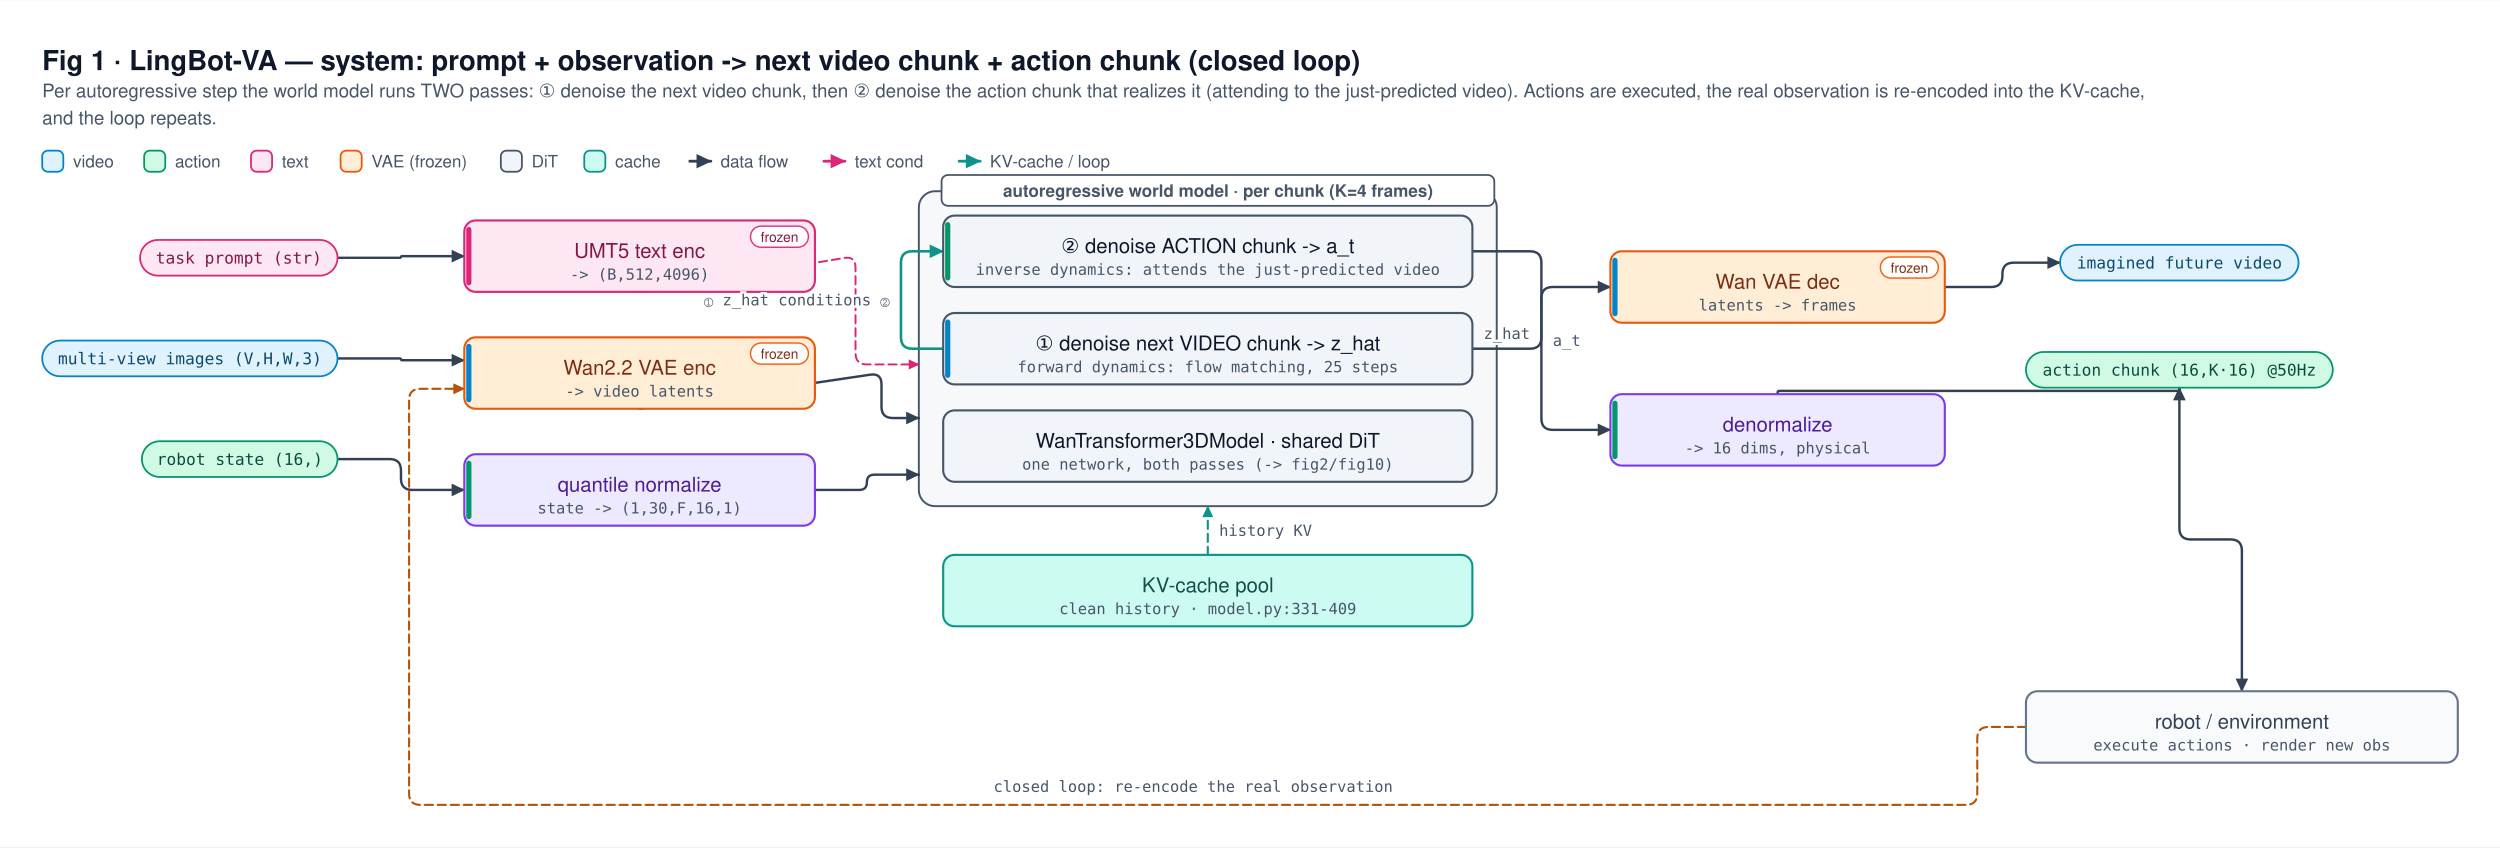
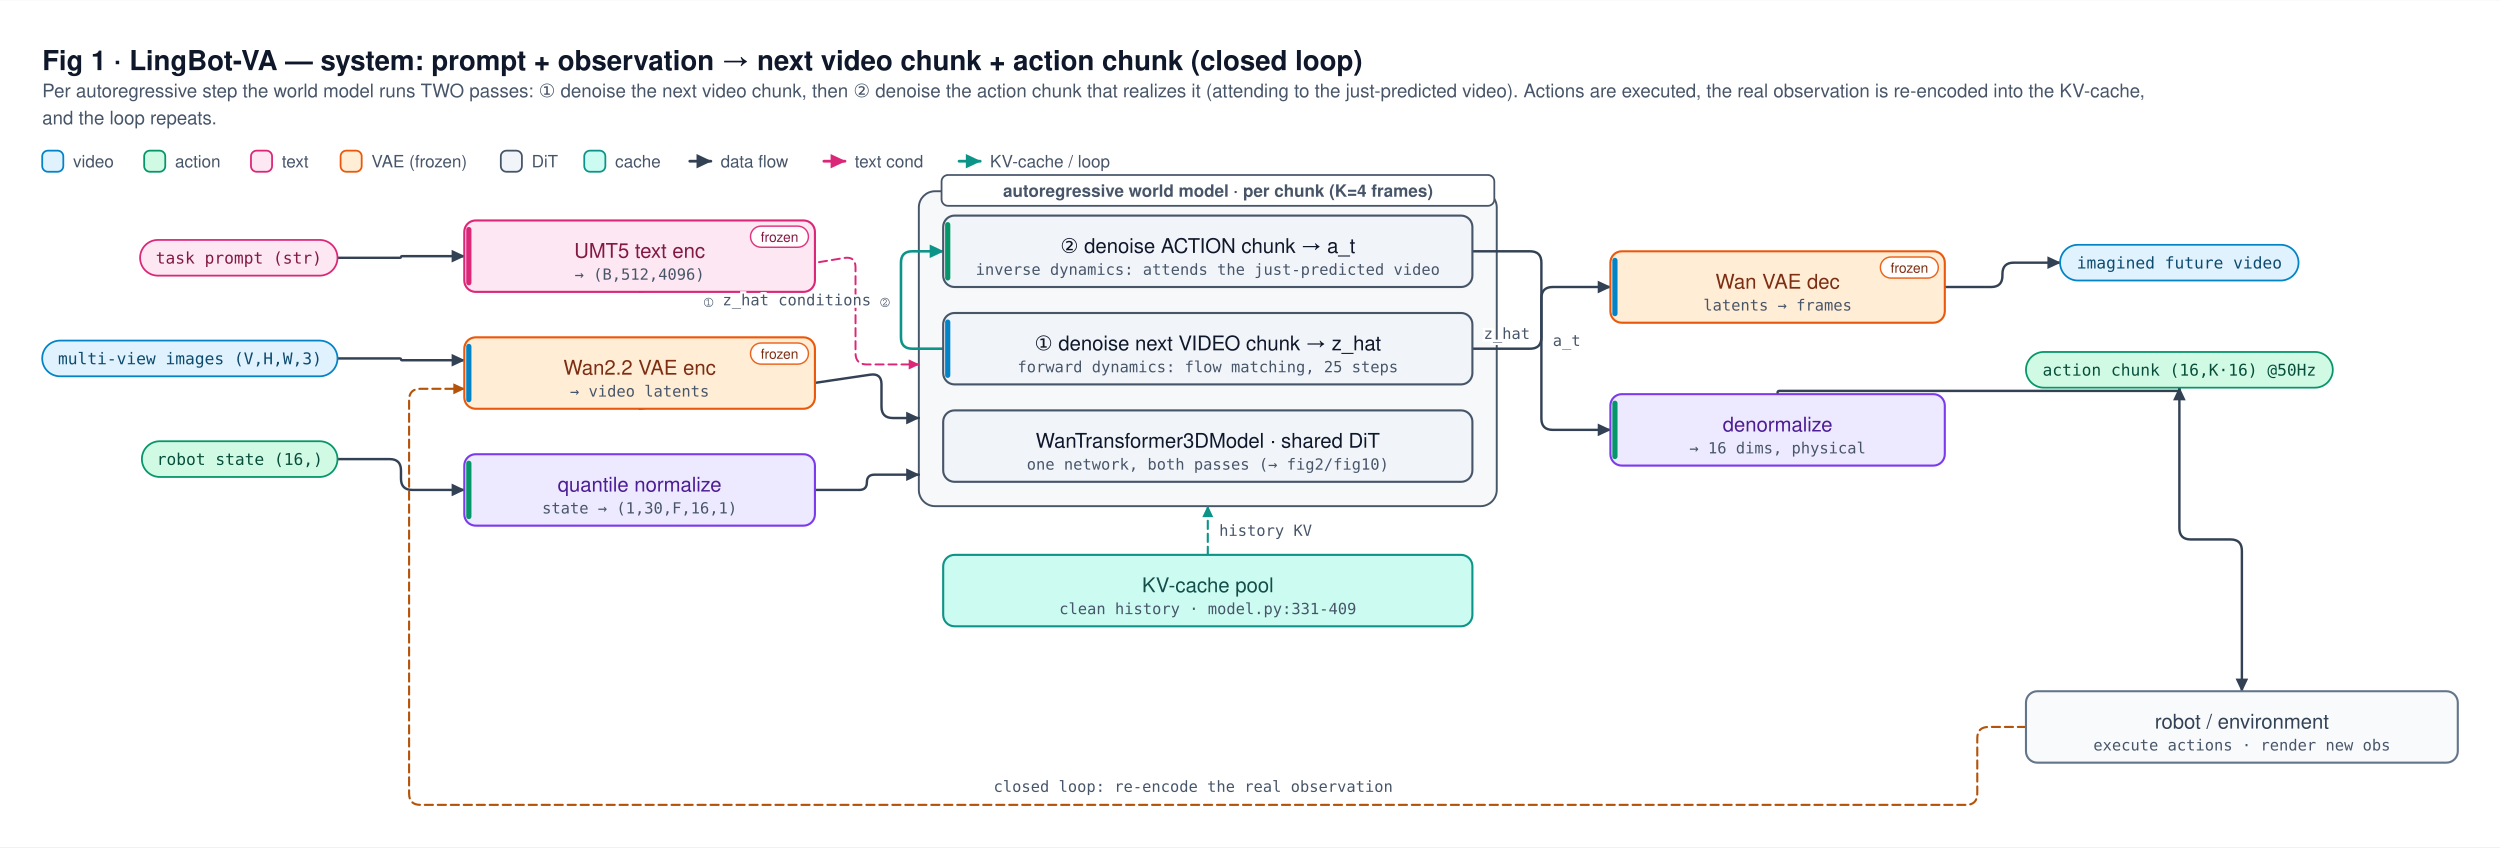
<svg xmlns="http://www.w3.org/2000/svg" viewBox="34.0 2.4 1540.0 521.6" width="1540" height="522">
  <defs>
    <marker id="arr-334155" viewBox="0 0 10 10" refX="8.5" refY="5" markerWidth="6.5" markerHeight="6.5" orient="auto-start-reverse">
      <path d="M0.5,1 L9,5 L0.5,9 Z" fill="#334155" />
    </marker>
    <marker id="arr-DB2777" viewBox="0 0 10 10" refX="8.5" refY="5" markerWidth="6.5" markerHeight="6.5" orient="auto-start-reverse">
      <path d="M0.5,1 L9,5 L0.5,9 Z" fill="#DB2777" />
    </marker>
    <marker id="arr-0D9488" viewBox="0 0 10 10" refX="8.5" refY="5" markerWidth="6.5" markerHeight="6.5" orient="auto-start-reverse">
      <path d="M0.5,1 L9,5 L0.5,9 Z" fill="#0D9488" />
    </marker>
    <marker id="arr-B45309" viewBox="0 0 10 10" refX="8.5" refY="5" markerWidth="6.5" markerHeight="6.5" orient="auto-start-reverse">
      <path d="M0.5,1 L9,5 L0.5,9 Z" fill="#B45309" />
    </marker>
  </defs>
  <rect x="34.0" y="2.4" width="1540.0" height="521.6" fill="#FFFFFF" />
  <g id="frames">
    <rect x="600.0" y="120.0" width="356.0" height="194.0" rx="10" fill="rgba(71,85,105,0.04)" stroke="#475569" stroke-width="1.2" />
  </g>
  <g id="edges">
    <path d="M 241.9,161.0 L 280.5,161.0 Q 281.0,161.0 281.0,160.5 L 281.0,160.5 Q 281.0,160.0 281.5,160.0 L 320.0,160.0" fill="none" stroke="#334155" stroke-width="1.5" stroke-linejoin="round" stroke-linecap="round" marker-end="url(#arr-334155)" />
    <path d="M 241.9,223.0 L 280.4,223.0 Q 281.0,223.0 281.0,223.5 L 281.0,223.5 Q 281.0,224.1 281.5,224.1 L 320.0,224.1" fill="none" stroke="#334155" stroke-width="1.5" stroke-linejoin="round" stroke-linecap="round" marker-end="url(#arr-334155)" />
    <path d="M 241.9,285.0 L 274.0,285.0 Q 281.0,285.0 281.0,292.0 L 281.0,297.0 Q 281.0,304.0 288.0,304.0 L 320.0,304.0" fill="none" stroke="#334155" stroke-width="1.5" stroke-linejoin="round" stroke-linecap="round" marker-end="url(#arr-334155)" />
    <path d="M 428.0,182.0 L 554.1,161.1 Q 561.0,160.0 561.0,167.0 L 561.0,219.7 Q 561.0,226.7 568.0,226.7 L 600.0,226.7" fill="none" stroke="#DB2777" stroke-width="1.2" stroke-linejoin="round" stroke-linecap="round" stroke-dasharray="5 3" marker-end="url(#arr-DB2777)" />
    <path d="M 428.0,254.0 L 570.1,233.0 Q 577.0,232.0 577.0,239.0 L 577.0,252.7 Q 577.0,259.7 584.0,259.7 L 600.0,259.7" fill="none" stroke="#334155" stroke-width="1.5" stroke-linejoin="round" stroke-linecap="round" marker-end="url(#arr-334155)" />
    <path d="M 536.0,304.0 L 563.3,304.0 Q 568.0,304.0 568.0,299.3 L 568.0,299.3 Q 568.0,294.6 572.7,294.6 L 600.0,294.6" fill="none" stroke="#334155" stroke-width="1.5" stroke-linejoin="round" stroke-linecap="round" marker-end="url(#arr-334155)" />
    <path d="M 615.0,217.0 L 596.0,217.0 Q 589.0,217.0 589.0,210.0 L 589.0,164.0 Q 589.0,157.0 596.0,157.0 L 615.0,157.0" fill="none" stroke="#0D9488" stroke-width="1.6" stroke-linejoin="round" stroke-linecap="round" marker-end="url(#arr-0D9488)" />
    <path d="M 778.0,344.0 L 778.0,314.0" fill="none" stroke="#0D9488" stroke-width="1.3" stroke-linejoin="round" stroke-linecap="round" stroke-dasharray="5 3" marker-end="url(#arr-0D9488)" />
    <path d="M 941.0,217.0 L 976.5,217.0 Q 983.5,217.0 983.5,210.0 L 983.5,186.0 Q 983.5,179.0 990.5,179.0 L 1026.0,179.0" fill="none" stroke="#334155" stroke-width="1.5" stroke-linejoin="round" stroke-linecap="round" marker-end="url(#arr-334155)" />
    <path d="M 941.0,157.0 L 976.5,157.0 Q 983.5,157.0 983.5,164.0 L 983.5,260.0 Q 983.5,267.0 990.5,267.0 L 1026.0,267.0" fill="none" stroke="#334155" stroke-width="1.5" stroke-linejoin="round" stroke-linecap="round" marker-end="url(#arr-334155)" />
    <path d="M 1232.0,179.0 L 1260.5,179.0 Q 1267.5,179.0 1267.5,172.0 L 1267.5,171.0 Q 1267.5,164.0 1274.5,164.0 L 1303.0,164.0" fill="none" stroke="#334155" stroke-width="1.5" stroke-linejoin="round" stroke-linecap="round" marker-end="url(#arr-334155)" />
    <path d="M 1129.0,245.0 L 1129.0,244.0 Q 1129.0,243.0 1130.0,243.0 L 1375.5,243.0 Q 1376.5,243.0 1376.5,242.0 L 1376.5,241.0" fill="none" stroke="#334155" stroke-width="1.5" stroke-linejoin="round" stroke-linecap="round" marker-end="url(#arr-334155)" />
    <path d="M 1376.5,241.0 L 1376.5,327.5 Q 1376.5,334.5 1383.5,334.5 L 1408.0,334.5 Q 1415.0,334.5 1415.0,341.5 L 1415.0,428.0" fill="none" stroke="#334155" stroke-width="1.5" stroke-linejoin="round" stroke-linecap="round" marker-end="url(#arr-334155)" />
    <path d="M 1282.0,450.0 L 1259.0,450.0 Q 1252.0,450.0 1252.0,457.0 L 1252.0,491.0 Q 1252.0,498.0 1245.0,498.0 L 293.0,498.0 Q 286.0,498.0 286.0,491.0 L 286.0,248.7 Q 286.0,241.7 293.0,241.7 L 320.0,241.7" fill="none" stroke="#B45309" stroke-width="1.3" stroke-linejoin="round" stroke-linecap="round" stroke-dasharray="5 3" marker-end="url(#arr-B45309)" />
  </g>
  <g id="nodes">
    <rect x="120.3" y="150.0" width="121.6" height="22.0" rx="11.0" fill="#FCE7F3" stroke="#DB2777" stroke-width="1.1" />
    <text x="181.1" y="164.6" font-family="SF Mono, Menlo, Consolas, monospace" font-size="10.0px" fill="#831843" text-anchor="middle">task prompt (str)</text>
    <rect x="60.0" y="212.0" width="181.9" height="22.0" rx="11.0" fill="#E0F2FE" stroke="#0284C7" stroke-width="1.1" />
    <text x="151.0" y="226.6" font-family="SF Mono, Menlo, Consolas, monospace" font-size="10.0px" fill="#0C4A6E" text-anchor="middle">multi-view images (V,H,W,3)</text>
    <rect x="121.4" y="274.0" width="120.5" height="22.0" rx="11.0" fill="#D1FAE5" stroke="#059669" stroke-width="1.1" />
    <text x="181.7" y="288.6" font-family="SF Mono, Menlo, Consolas, monospace" font-size="10.0px" fill="#064E3B" text-anchor="middle">robot state (16,)</text>
    <rect x="320.0" y="138.0" width="216.0" height="44.0" rx="7" fill="#FCE7F3" stroke="#DB2777" stroke-width="1.3" />
    <rect x="321.2" y="142.0" width="3.2" height="36.0" rx="1.6" fill="#DB2777" />
    <text x="428.0" y="161.0" font-family="Helvetica Neue, Helvetica, Arial, sans-serif" font-size="12.5px" fill="#831843" text-anchor="middle" font-weight="500">UMT5 text enc</text>
-     <text x="428.0" y="174.5" font-family="SF Mono, Menlo, Consolas, monospace" font-size="9.5px" fill="#475569" text-anchor="middle">-&gt; (B,512,4096)</text>
+     <text x="428.0" y="174.5" font-family="SF Mono, Menlo, Consolas, monospace" font-size="9.5px" fill="#475569" text-anchor="middle">→ (B,512,4096)</text>
    <rect x="320.0" y="210.0" width="216.0" height="44.0" rx="7" fill="#FFEDD5" stroke="#EA580C" stroke-width="1.3" />
    <rect x="321.2" y="214.0" width="3.2" height="36.0" rx="1.6" fill="#0284C7" />
    <text x="428.0" y="233.0" font-family="Helvetica Neue, Helvetica, Arial, sans-serif" font-size="12.5px" fill="#7C2D12" text-anchor="middle" font-weight="500">Wan2.2 VAE enc</text>
-     <text x="428.0" y="246.5" font-family="SF Mono, Menlo, Consolas, monospace" font-size="9.5px" fill="#475569" text-anchor="middle">-&gt; video latents</text>
+     <text x="428.0" y="246.5" font-family="SF Mono, Menlo, Consolas, monospace" font-size="9.5px" fill="#475569" text-anchor="middle">→ video latents</text>
    <rect x="320.0" y="282.0" width="216.0" height="44.0" rx="7" fill="#EDE9FE" stroke="#7C3AED" stroke-width="1.3" />
    <rect x="321.2" y="286.0" width="3.2" height="36.0" rx="1.6" fill="#059669" />
    <text x="428.0" y="305.0" font-family="Helvetica Neue, Helvetica, Arial, sans-serif" font-size="12.5px" fill="#4C1D95" text-anchor="middle" font-weight="500">quantile normalize</text>
-     <text x="428.0" y="318.5" font-family="SF Mono, Menlo, Consolas, monospace" font-size="9.5px" fill="#475569" text-anchor="middle">state -&gt; (1,30,F,16,1)</text>
+     <text x="428.0" y="318.5" font-family="SF Mono, Menlo, Consolas, monospace" font-size="9.5px" fill="#475569" text-anchor="middle">state → (1,30,F,16,1)</text>
    <rect x="615.0" y="135.0" width="326.0" height="44.0" rx="7" fill="#F1F5F9" stroke="#475569" stroke-width="1.3" />
    <rect x="616.2" y="139.0" width="3.2" height="36.0" rx="1.6" fill="#059669" />
-     <text x="778.0" y="158.0" font-family="Helvetica Neue, Helvetica, Arial, sans-serif" font-size="12.5px" fill="#0F172A" text-anchor="middle" font-weight="500">② denoise ACTION chunk -&gt; a_t</text>
+     <text x="778.0" y="158.0" font-family="Helvetica Neue, Helvetica, Arial, sans-serif" font-size="12.5px" fill="#0F172A" text-anchor="middle" font-weight="500">② denoise ACTION chunk → a_t</text>
    <text x="778.0" y="171.5" font-family="SF Mono, Menlo, Consolas, monospace" font-size="9.5px" fill="#475569" text-anchor="middle">inverse dynamics: attends the just-predicted video</text>
    <rect x="615.0" y="195.0" width="326.0" height="44.0" rx="7" fill="#F1F5F9" stroke="#475569" stroke-width="1.3" />
    <rect x="616.2" y="199.0" width="3.2" height="36.0" rx="1.6" fill="#0284C7" />
-     <text x="778.0" y="218.0" font-family="Helvetica Neue, Helvetica, Arial, sans-serif" font-size="12.5px" fill="#0F172A" text-anchor="middle" font-weight="500">① denoise next VIDEO chunk -&gt; z_hat</text>
+     <text x="778.0" y="218.0" font-family="Helvetica Neue, Helvetica, Arial, sans-serif" font-size="12.5px" fill="#0F172A" text-anchor="middle" font-weight="500">① denoise next VIDEO chunk → z_hat</text>
    <text x="778.0" y="231.5" font-family="SF Mono, Menlo, Consolas, monospace" font-size="9.5px" fill="#475569" text-anchor="middle">forward dynamics: flow matching, 25 steps</text>
    <rect x="615.0" y="255.0" width="326.0" height="44.0" rx="7" fill="#F1F5F9" stroke="#475569" stroke-width="1.3" />
    <text x="778.0" y="278.0" font-family="Helvetica Neue, Helvetica, Arial, sans-serif" font-size="12.5px" fill="#0F172A" text-anchor="middle" font-weight="500">WanTransformer3DModel  ·  shared DiT</text>
-     <text x="778.0" y="291.5" font-family="SF Mono, Menlo, Consolas, monospace" font-size="9.5px" fill="#475569" text-anchor="middle">one network, both passes  (-&gt; fig2/fig10)</text>
+     <text x="778.0" y="291.5" font-family="SF Mono, Menlo, Consolas, monospace" font-size="9.5px" fill="#475569" text-anchor="middle">one network, both passes  (→ fig2/fig10)</text>
    <rect x="615.0" y="344.0" width="326.0" height="44.0" rx="7" fill="#CCFBF1" stroke="#0D9488" stroke-width="1.3" />
    <text x="778.0" y="367.0" font-family="Helvetica Neue, Helvetica, Arial, sans-serif" font-size="12.5px" fill="#134E4A" text-anchor="middle" font-weight="500">KV-cache pool</text>
    <text x="778.0" y="380.5" font-family="SF Mono, Menlo, Consolas, monospace" font-size="9.5px" fill="#475569" text-anchor="middle">clean history · model.py:331-409</text>
    <rect x="1026.0" y="157.0" width="206.0" height="44.0" rx="7" fill="#FFEDD5" stroke="#EA580C" stroke-width="1.3" />
    <rect x="1027.2" y="161.0" width="3.2" height="36.0" rx="1.6" fill="#0284C7" />
    <text x="1129.0" y="180.0" font-family="Helvetica Neue, Helvetica, Arial, sans-serif" font-size="12.5px" fill="#7C2D12" text-anchor="middle" font-weight="500">Wan VAE dec</text>
-     <text x="1129.0" y="193.5" font-family="SF Mono, Menlo, Consolas, monospace" font-size="9.5px" fill="#475569" text-anchor="middle">latents -&gt; frames</text>
+     <text x="1129.0" y="193.5" font-family="SF Mono, Menlo, Consolas, monospace" font-size="9.5px" fill="#475569" text-anchor="middle">latents → frames</text>
    <rect x="1026.0" y="245.0" width="206.0" height="44.0" rx="7" fill="#EDE9FE" stroke="#7C3AED" stroke-width="1.3" />
    <rect x="1027.2" y="249.0" width="3.2" height="36.0" rx="1.6" fill="#059669" />
    <text x="1129.0" y="268.0" font-family="Helvetica Neue, Helvetica, Arial, sans-serif" font-size="12.5px" fill="#4C1D95" text-anchor="middle" font-weight="500">denormalize</text>
-     <text x="1129.0" y="281.5" font-family="SF Mono, Menlo, Consolas, monospace" font-size="9.5px" fill="#475569" text-anchor="middle">-&gt; 16 dims, physical</text>
+     <text x="1129.0" y="281.5" font-family="SF Mono, Menlo, Consolas, monospace" font-size="9.5px" fill="#475569" text-anchor="middle">→ 16 dims, physical</text>
    <rect x="1303.0" y="153.0" width="146.9" height="22.0" rx="11.0" fill="#E0F2FE" stroke="#0284C7" stroke-width="1.1" />
    <text x="1376.5" y="167.6" font-family="SF Mono, Menlo, Consolas, monospace" font-size="10.0px" fill="#0C4A6E" text-anchor="middle">imagined future video</text>
    <rect x="1282.0" y="219.0" width="189.0" height="22.0" rx="11.0" fill="#D1FAE5" stroke="#059669" stroke-width="1.1" />
    <text x="1376.5" y="233.6" font-family="SF Mono, Menlo, Consolas, monospace" font-size="10.0px" fill="#064E3B" text-anchor="middle">action chunk (16,K·16) @50Hz</text>
    <rect x="1282.0" y="428.0" width="266.0" height="44.0" rx="7" fill="#F8FAFC" stroke="#64748B" stroke-width="1.3" />
    <text x="1415.0" y="451.0" font-family="Helvetica Neue, Helvetica, Arial, sans-serif" font-size="12.5px" fill="#334155" text-anchor="middle" font-weight="500">robot / environment</text>
    <text x="1415.0" y="464.5" font-family="SF Mono, Menlo, Consolas, monospace" font-size="9.5px" fill="#475569" text-anchor="middle">execute actions · render new obs</text>
    <rect x="60.0" y="95.0" width="13.0" height="13.0" rx="3.5" fill="#E0F2FE" stroke="#0284C7" stroke-width="1.1" />
    <text x="79.0" y="105.3" font-family="Helvetica Neue, Helvetica, Arial, sans-serif" font-size="10.5px" fill="#475569" text-anchor="start">video</text>
    <rect x="122.8" y="95.0" width="13.0" height="13.0" rx="3.5" fill="#D1FAE5" stroke="#059669" stroke-width="1.1" />
    <text x="141.8" y="105.3" font-family="Helvetica Neue, Helvetica, Arial, sans-serif" font-size="10.5px" fill="#475569" text-anchor="start">action</text>
    <rect x="188.6" y="95.0" width="13.0" height="13.0" rx="3.5" fill="#FCE7F3" stroke="#DB2777" stroke-width="1.1" />
    <text x="207.6" y="105.3" font-family="Helvetica Neue, Helvetica, Arial, sans-serif" font-size="10.5px" fill="#475569" text-anchor="start">text</text>
    <rect x="243.8" y="95.0" width="13.0" height="13.0" rx="3.5" fill="#FFEDD5" stroke="#EA580C" stroke-width="1.1" />
    <text x="262.8" y="105.3" font-family="Helvetica Neue, Helvetica, Arial, sans-serif" font-size="10.5px" fill="#475569" text-anchor="start">VAE (frozen)</text>
    <rect x="342.5" y="95.0" width="13.0" height="13.0" rx="3.5" fill="#F1F5F9" stroke="#475569" stroke-width="1.1" />
    <text x="361.5" y="105.3" font-family="Helvetica Neue, Helvetica, Arial, sans-serif" font-size="10.5px" fill="#475569" text-anchor="start">DiT</text>
    <rect x="393.9" y="95.0" width="13.0" height="13.0" rx="3.5" fill="#CCFBF1" stroke="#0D9488" stroke-width="1.1" />
    <text x="412.9" y="105.3" font-family="Helvetica Neue, Helvetica, Arial, sans-serif" font-size="10.5px" fill="#475569" text-anchor="start">cache</text>
    <path d="M 458.9,101.5 L 471.9,101.5" fill="none" stroke="#334155" stroke-width="1.7" stroke-linejoin="round" stroke-linecap="round" marker-end="url(#arr-334155)" />
    <text x="477.9" y="105.3" font-family="Helvetica Neue, Helvetica, Arial, sans-serif" font-size="10.5px" fill="#475569" text-anchor="start">data flow</text>
    <path d="M 541.5,101.5 L 554.5,101.5" fill="none" stroke="#DB2777" stroke-width="1.7" stroke-linejoin="round" stroke-linecap="round" stroke-dasharray="5 3" marker-end="url(#arr-DB2777)" />
    <text x="560.5" y="105.3" font-family="Helvetica Neue, Helvetica, Arial, sans-serif" font-size="10.5px" fill="#475569" text-anchor="start">text cond</text>
    <path d="M 624.8,101.5 L 637.8,101.5" fill="none" stroke="#0D9488" stroke-width="1.7" stroke-linejoin="round" stroke-linecap="round" stroke-dasharray="5 3" marker-end="url(#arr-0D9488)" />
    <text x="643.8" y="105.3" font-family="Helvetica Neue, Helvetica, Arial, sans-serif" font-size="10.5px" fill="#475569" text-anchor="start">KV-cache / loop</text>
  </g>
  <g id="labels">
    <rect x="496.3" y="141.5" width="35.7" height="13.0" rx="6.5" fill="#FFFFFF" stroke="#DB2777" stroke-width="0.9" opacity="0.92" />
    <text x="514.2" y="151.2" font-family="Helvetica Neue, Helvetica, Arial, sans-serif" font-size="8.5px" fill="#831843" text-anchor="middle" font-weight="500">frozen</text>
    <rect x="496.3" y="213.5" width="35.7" height="13.0" rx="6.5" fill="#FFFFFF" stroke="#EA580C" stroke-width="0.9" opacity="0.92" />
    <text x="514.2" y="223.2" font-family="Helvetica Neue, Helvetica, Arial, sans-serif" font-size="8.5px" fill="#7C2D12" text-anchor="middle" font-weight="500">frozen</text>
    <rect x="614.0" y="110.0" width="340.5" height="19.0" rx="4" fill="#FFFFFF" stroke="#475569" stroke-width="1.1" />
    <text x="784.3" y="123.4" font-family="Helvetica Neue, Helvetica, Arial, sans-serif" font-size="10.5px" fill="#475569" text-anchor="middle" font-weight="600">autoregressive world model  ·  per chunk (K=4 frames)</text>
    <text x="582.0" y="190.3" font-family="SF Mono, Menlo, Consolas, monospace" font-size="9.5px" fill="#475569" text-anchor="end" paint-order="stroke" stroke="#FFFFFF" stroke-width="3px">① z_hat conditions ②</text>
    <text x="785.0" y="332.3" font-family="SF Mono, Menlo, Consolas, monospace" font-size="9.5px" fill="#475569" text-anchor="start" paint-order="stroke" stroke="#FFFFFF" stroke-width="3px">history KV</text>
    <rect x="1192.3" y="160.5" width="35.7" height="13.0" rx="6.5" fill="#FFFFFF" stroke="#EA580C" stroke-width="0.9" opacity="0.92" />
    <text x="1210.2" y="170.2" font-family="Helvetica Neue, Helvetica, Arial, sans-serif" font-size="8.5px" fill="#7C2D12" text-anchor="middle" font-weight="500">frozen</text>
    <text x="962.2" y="211.0" font-family="SF Mono, Menlo, Consolas, monospace" font-size="9.5px" fill="#475569" text-anchor="middle" paint-order="stroke" stroke="#FFFFFF" stroke-width="3px">z_hat</text>
    <text x="990.5" y="215.3" font-family="SF Mono, Menlo, Consolas, monospace" font-size="9.5px" fill="#475569" text-anchor="start" paint-order="stroke" stroke="#FFFFFF" stroke-width="3px">a_t</text>
    <text x="769.0" y="490.0" font-family="SF Mono, Menlo, Consolas, monospace" font-size="9.5px" fill="#475569" text-anchor="middle" paint-order="stroke" stroke="#FFFFFF" stroke-width="3px">closed loop: re-encode the real observation</text>
    <text x="60.0" y="78.8" font-family="Helvetica Neue, Helvetica, Arial, sans-serif" font-size="11.5px" fill="#475569" text-anchor="start">and the loop repeats.</text>
    <text x="60.0" y="62.1" font-family="Helvetica Neue, Helvetica, Arial, sans-serif" font-size="11.5px" fill="#475569" text-anchor="start">Per autoregressive step the world model runs TWO passes: ① denoise the next video chunk, then ② denoise the action chunk that realizes it (attending to the just-predicted video). Actions are executed, the real observation is re-encoded into the KV-cache,</text>
-     <text x="60.0" y="45.4" font-family="Helvetica Neue, Helvetica, Arial, sans-serif" font-size="17px" fill="#0F172A" text-anchor="start" font-weight="600">Fig 1 · LingBot-VA — system: prompt + observation  -&gt;  next video chunk + action chunk  (closed loop)</text>
+     <text x="60.0" y="45.4" font-family="Helvetica Neue, Helvetica, Arial, sans-serif" font-size="17px" fill="#0F172A" text-anchor="start" font-weight="600">Fig 1 · LingBot-VA — system: prompt + observation  →  next video chunk + action chunk  (closed loop)</text>
  </g>
</svg>
